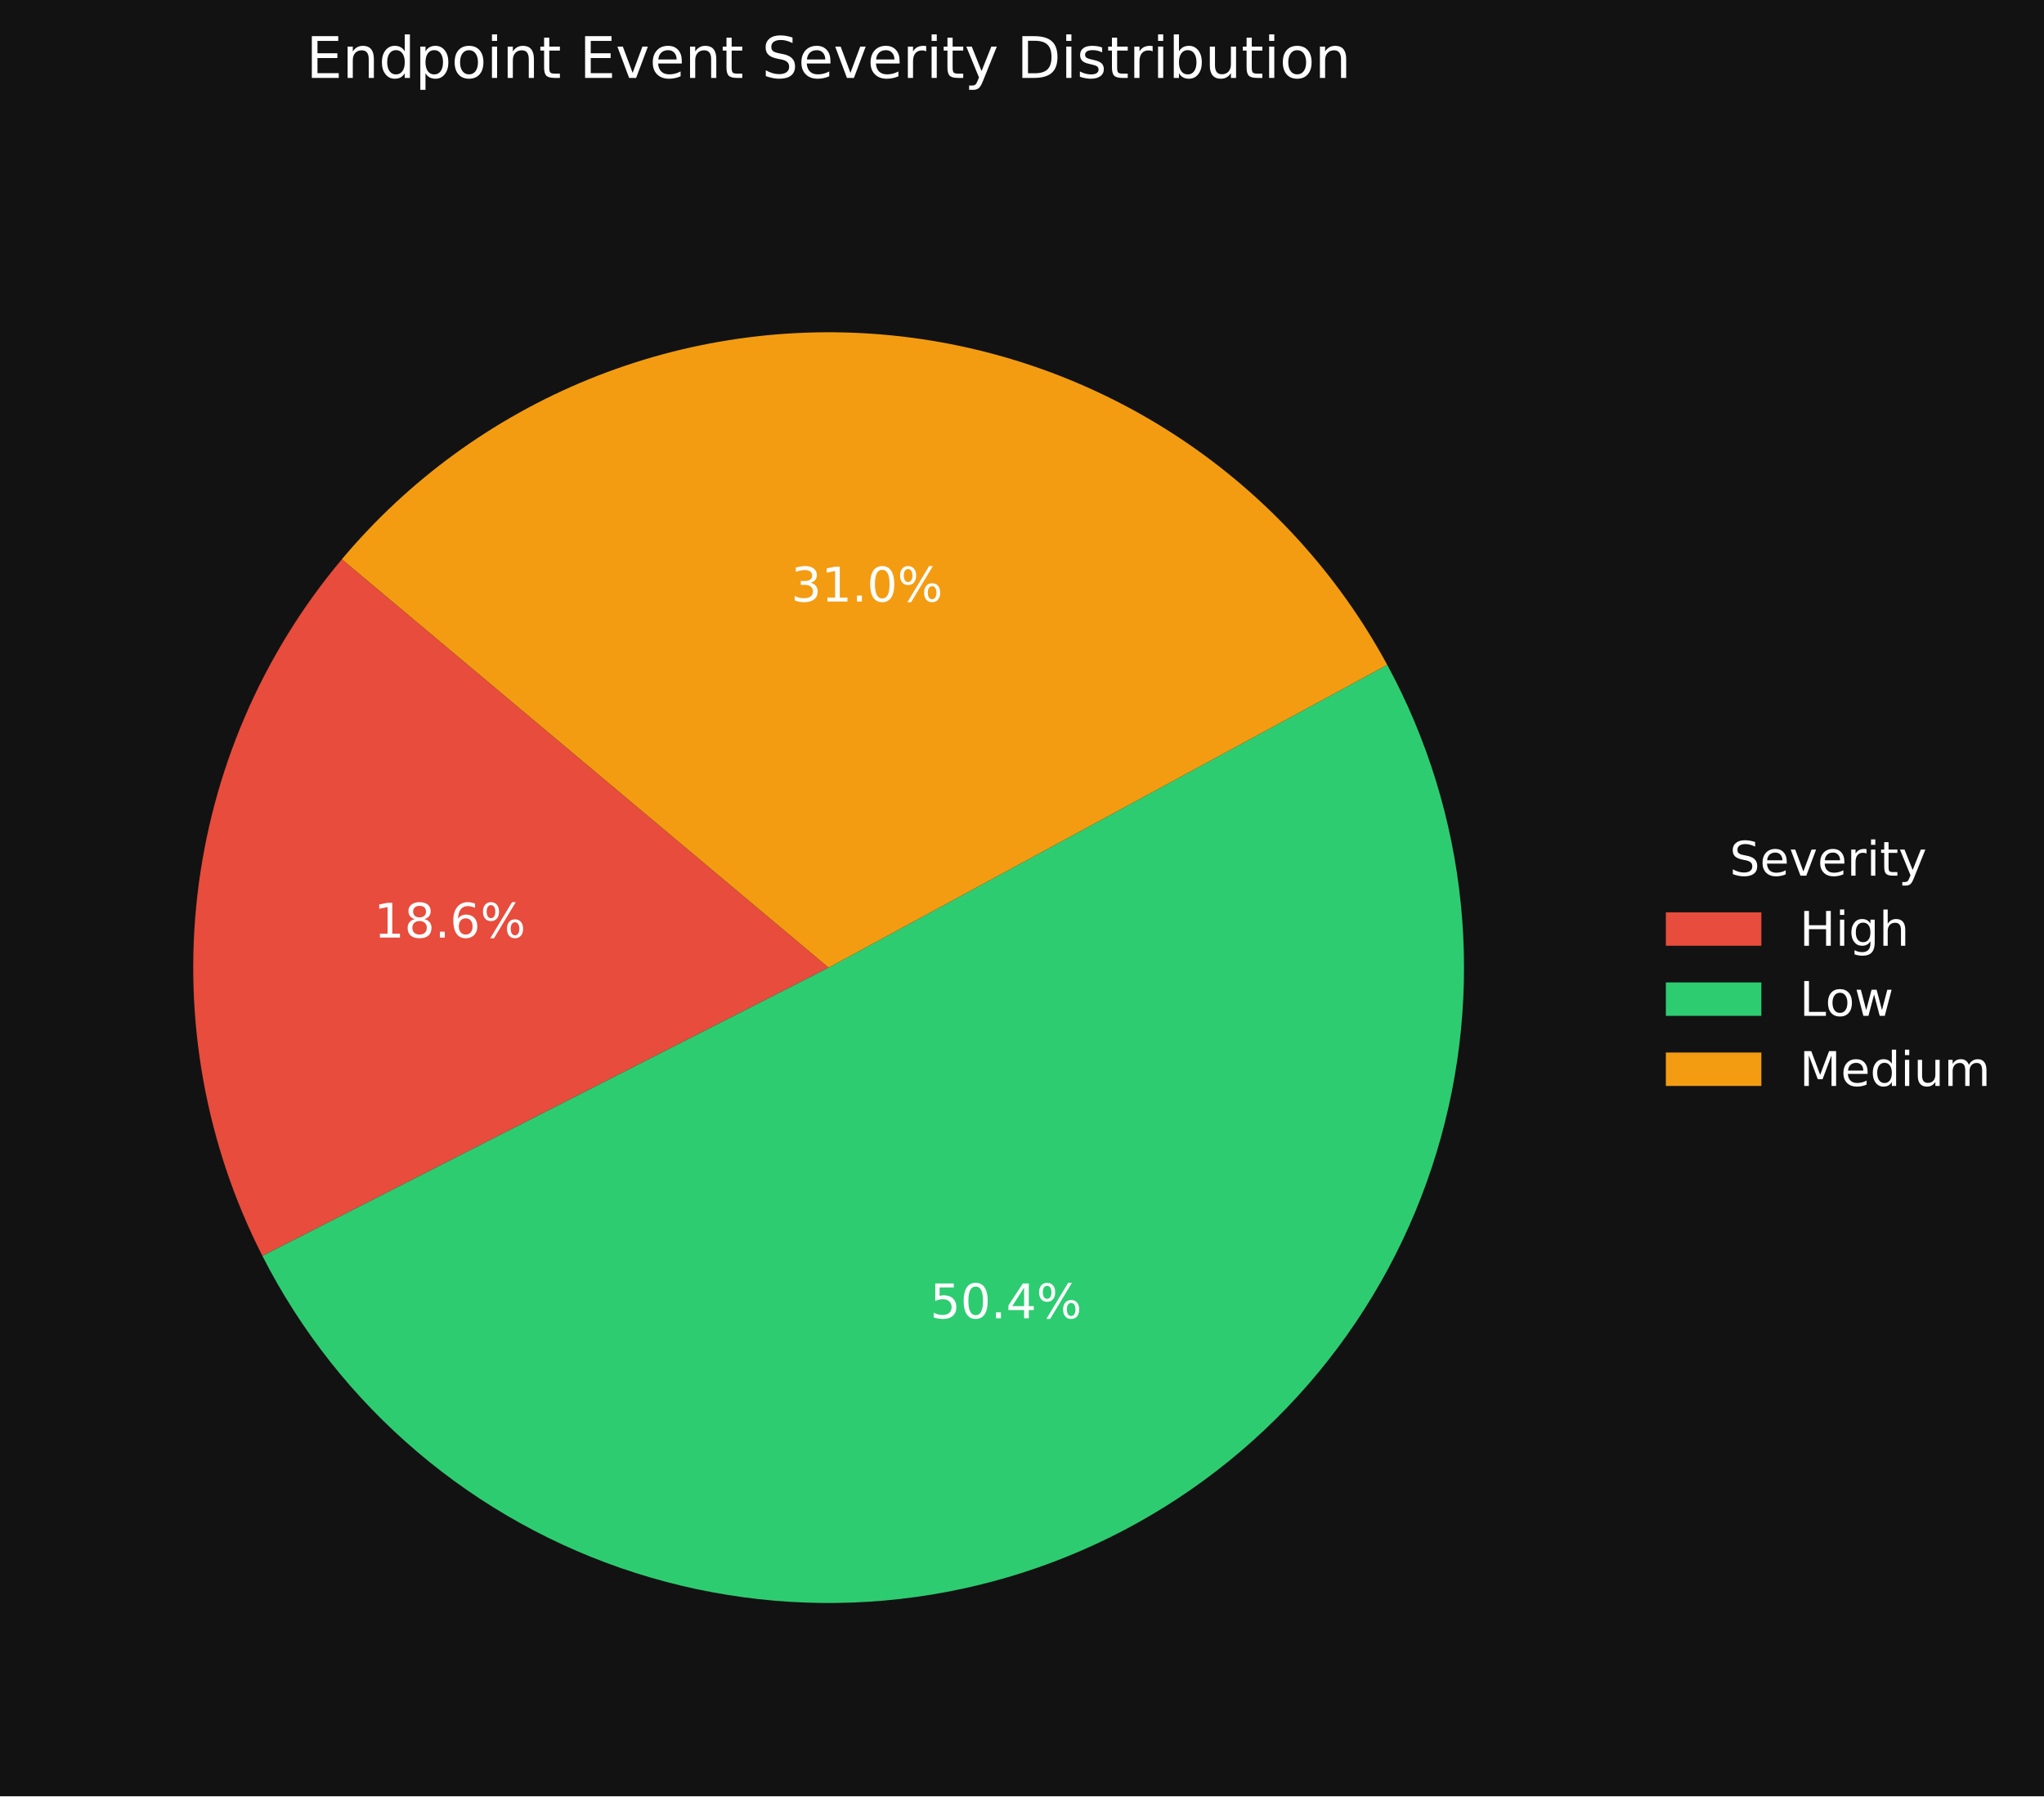
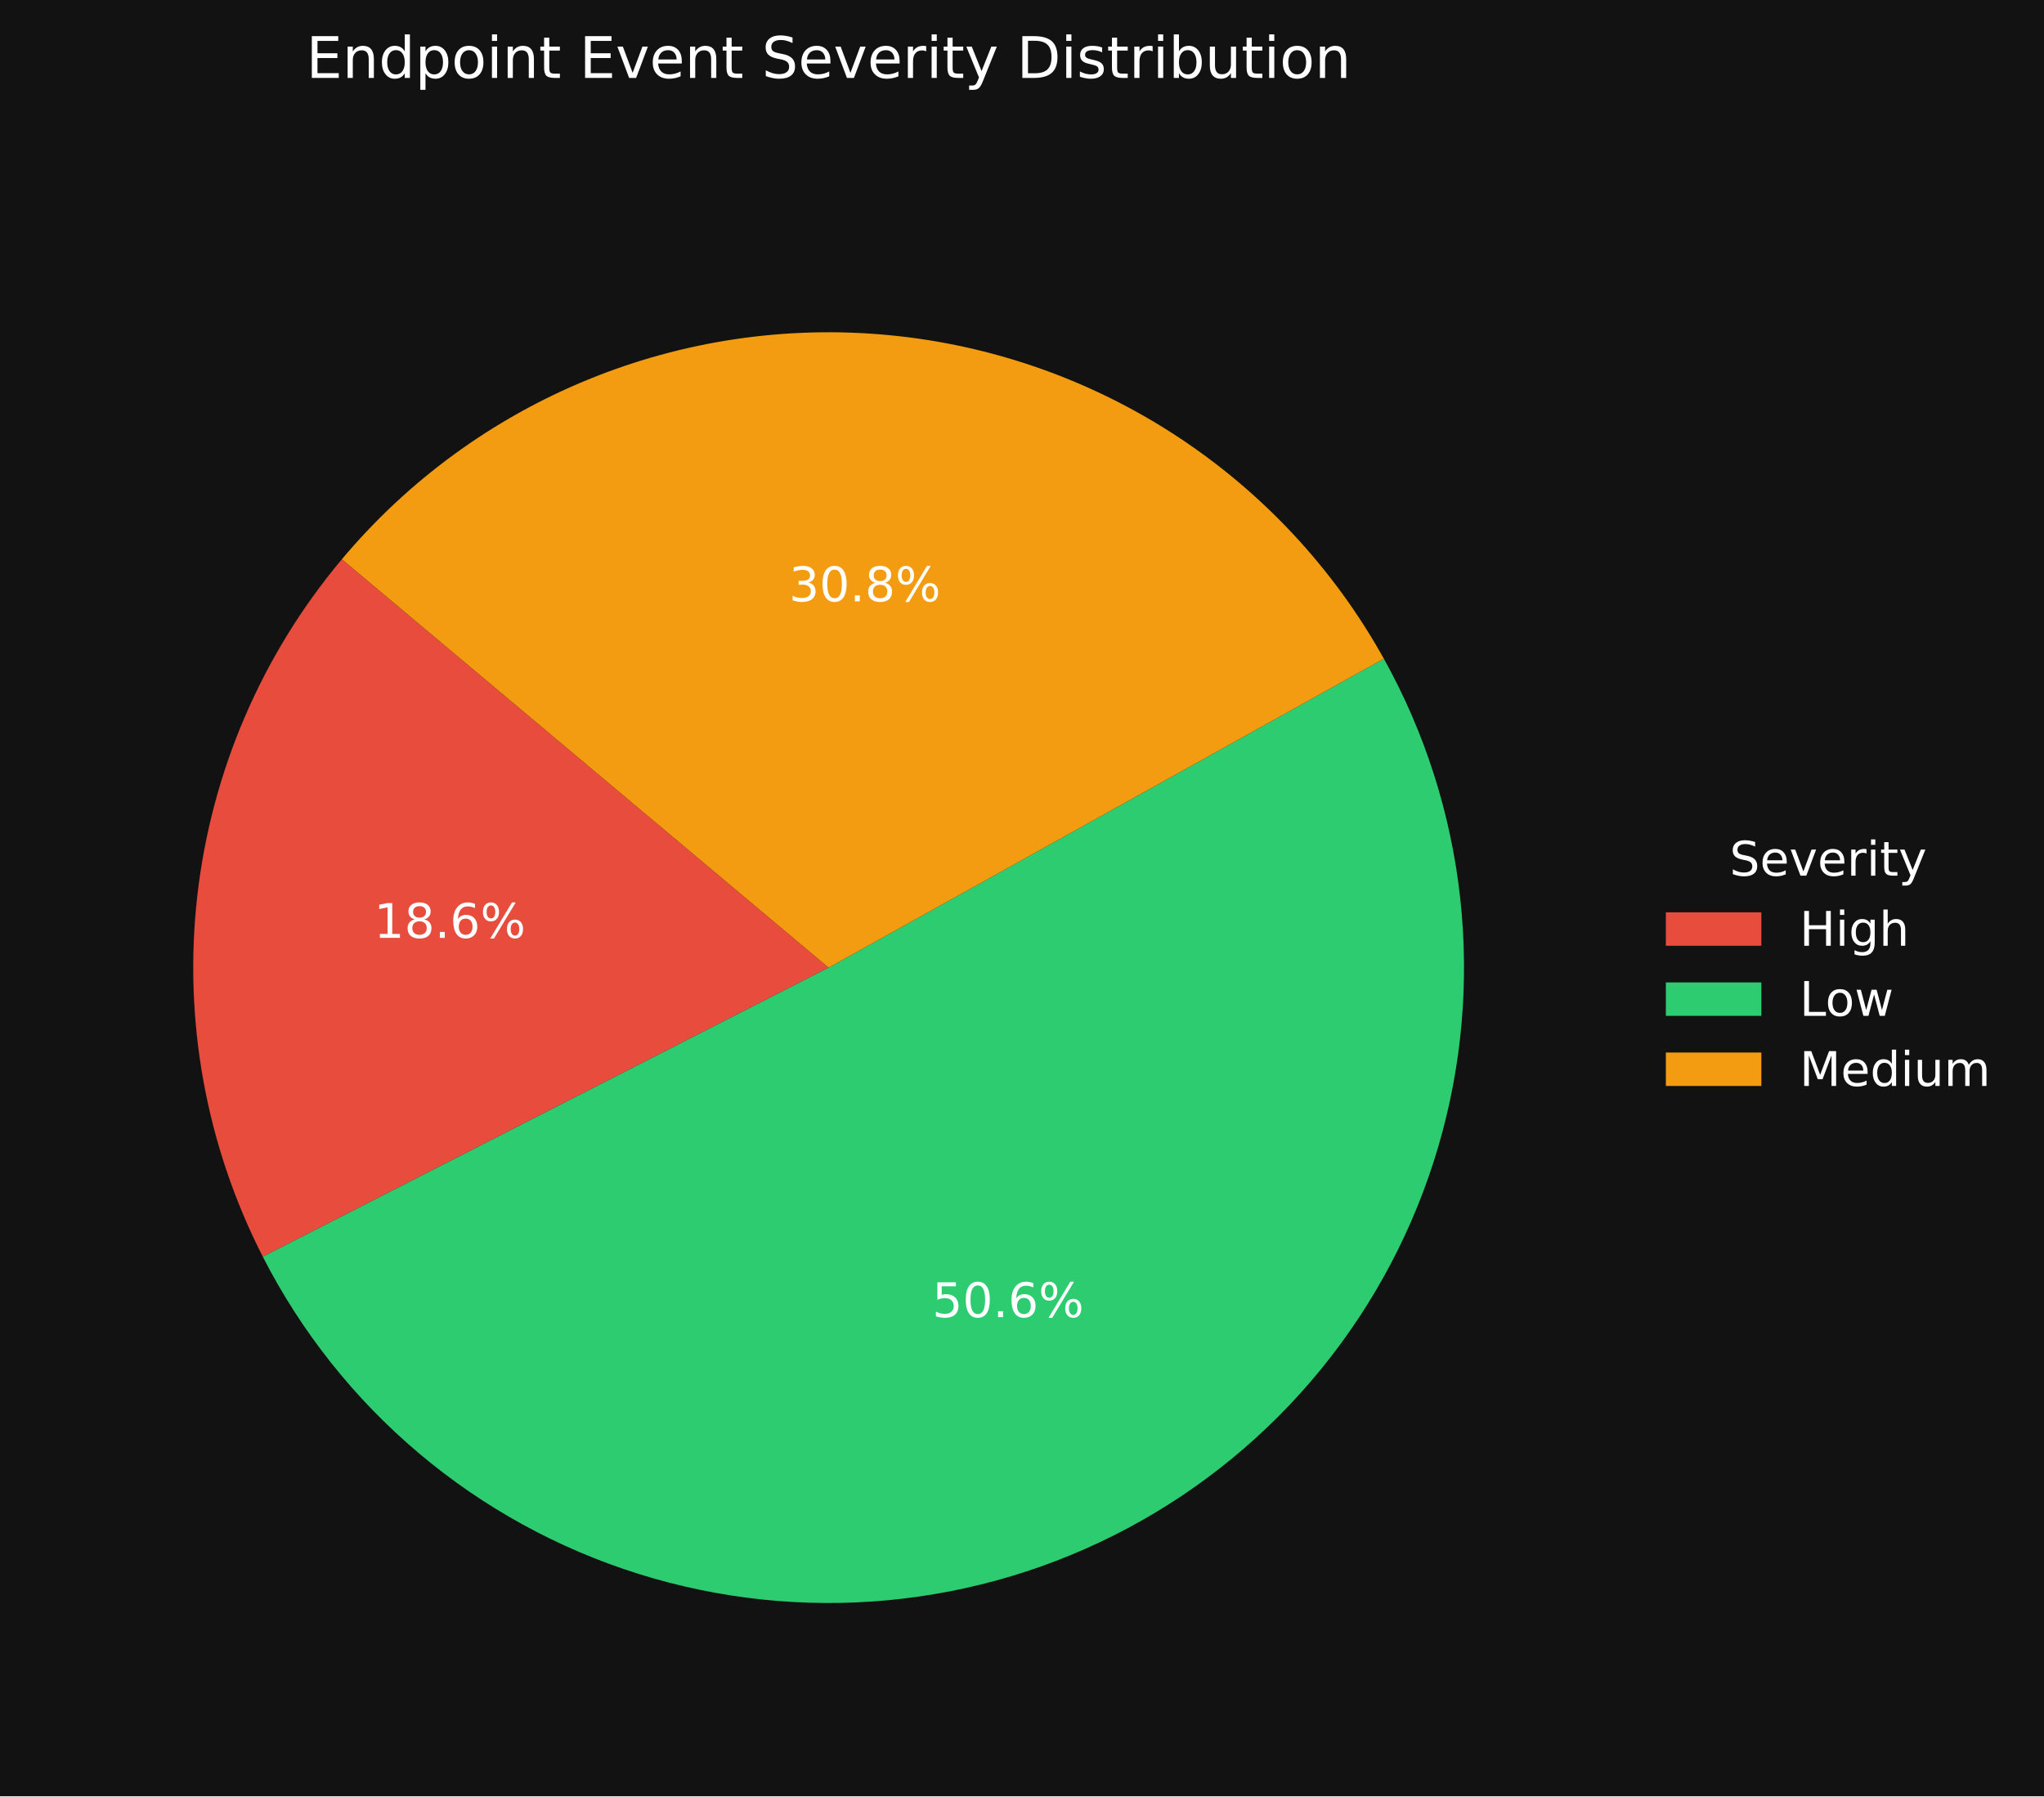
<svg xmlns="http://www.w3.org/2000/svg" xmlns:xlink="http://www.w3.org/1999/xlink" width="428.026pt" height="376.158pt" viewBox="0 0 428.026 376.158" version="1.1">
  <defs>
    <style type="text/css">*{stroke-linejoin: round; stroke-linecap: butt}</style>
  </defs>
  <g id="figure_1">
    <g id="patch_1">
      <path d="M 0 376.158  L 428.026 376.158  L 428.026 -0  L 0 -0  z " style="fill: #121212" />
    </g>
    <g id="axes_1">
      <g id="patch_2">
-         <path d="M 71.593 117.111  C 54.811 137.112 44.281 161.616 41.321 187.557  C 38.362 213.497 43.102 239.744 54.949 263.01  L 173.52 202.638  z " style="fill: #e74c3c" />
+         <path d="M 71.593 117.111  C 54.79 137.136 44.255 161.676 41.311 187.65  C 38.366 213.625 43.14 239.9 55.034 263.178  L 173.52 202.638  z " style="fill: #e74c3c" />
      </g>
      <g id="patch_3">
-         <path d="M 54.949 263.01  C 62.942 278.709 73.975 292.666 87.404 304.068  C 100.834 315.47 116.395 324.092 133.183 329.432  C 149.97 334.773 167.653 336.727 185.202 335.18  C 202.751 333.634 219.819 328.617 235.414 320.422  C 251.009 312.227 264.822 301.016 276.05 287.441  C 287.278 273.866 295.699 258.195 300.823 241.34  C 305.947 224.484 307.673 206.778 305.901 189.251  C 304.128 171.723 298.892 154.721 290.497 139.233  L 173.52 202.638  z " style="fill: #2ecc71" />
+         <path d="M 55.034 263.178  C 63.075 278.914 74.17 292.892 87.671 304.294  C 101.172 315.695 116.81 324.294 133.67 329.586  C 150.53 334.879 168.277 336.76 185.872 335.12  C 203.467 333.479 220.56 328.35 236.151 320.032  C 251.742 311.713 265.521 300.372 276.682 286.671  C 287.842 272.97 296.162 257.182 301.155 240.231  C 306.148 223.279 307.714 205.502 305.762 187.939  C 303.809 170.376 298.378 153.376 289.784 137.935  L 173.52 202.638  z " style="fill: #2ecc71" />
      </g>
      <g id="patch_4">
-         <path d="M 290.497 139.233  C 280.161 120.163 265.316 103.906 247.26 91.885  C 229.204 79.863 208.48 72.437 186.898 70.256  C 165.316 68.075 143.525 71.205 123.429 79.371  C 103.334 87.537 85.536 100.495 71.593 117.111  L 173.52 202.638  z " style="fill: #f39c12" />
+         <path d="M 289.784 137.935  C 279.297 119.09 264.383 103.075 246.333 91.273  C 228.282 79.471 207.63 72.233 186.161 70.184  C 164.692 68.135 143.044 71.336 123.087 79.511  C 103.13 87.685 85.456 100.591 71.593 117.111  L 173.52 202.638  z " style="fill: #f39c12" />
      </g>
      <g id="matplotlib.axis_1" />
      <g id="matplotlib.axis_2" />
      <g id="text_1">
-         <g style="fill: #ffffff" transform="translate(78.31728 196.3487) scale(0.1 -0.1)">
+         <g style="fill: #ffffff" transform="translate(78.31091 196.4048) scale(0.1 -0.1)">
          <defs>
            <path id="DejaVuSans-31" d="M 794 531  L 1825 531  L 1825 4091  L 703 3866  L 703 4441  L 1819 4666  L 2450 4666  L 2450 531  L 3481 531  L 3481 0  L 794 0  L 794 531  z " transform="scale(0.015625)" />
            <path id="DejaVuSans-38" d="M 2034 2216  Q 1584 2216 1326 1975  Q 1069 1734 1069 1313  Q 1069 891 1326 650  Q 1584 409 2034 409  Q 2484 409 2743 651  Q 3003 894 3003 1313  Q 3003 1734 2745 1975  Q 2488 2216 2034 2216  z M 1403 2484  Q 997 2584 770 2862  Q 544 3141 544 3541  Q 544 4100 942 4425  Q 1341 4750 2034 4750  Q 2731 4750 3128 4425  Q 3525 4100 3525 3541  Q 3525 3141 3298 2862  Q 3072 2584 2669 2484  Q 3125 2378 3379 2068  Q 3634 1759 3634 1313  Q 3634 634 3220 271  Q 2806 -91 2034 -91  Q 1263 -91 848 271  Q 434 634 434 1313  Q 434 1759 690 2068  Q 947 2378 1403 2484  z M 1172 3481  Q 1172 3119 1398 2916  Q 1625 2713 2034 2713  Q 2441 2713 2670 2916  Q 2900 3119 2900 3481  Q 2900 3844 2670 4047  Q 2441 4250 2034 4250  Q 1625 4250 1398 4047  Q 1172 3844 1172 3481  z " transform="scale(0.015625)" />
            <path id="DejaVuSans-2e" d="M 684 794  L 1344 794  L 1344 0  L 684 0  L 684 794  z " transform="scale(0.015625)" />
            <path id="DejaVuSans-36" d="M 2113 2584  Q 1688 2584 1439 2293  Q 1191 2003 1191 1497  Q 1191 994 1439 701  Q 1688 409 2113 409  Q 2538 409 2786 701  Q 3034 994 3034 1497  Q 3034 2003 2786 2293  Q 2538 2584 2113 2584  z M 3366 4563  L 3366 3988  Q 3128 4100 2886 4159  Q 2644 4219 2406 4219  Q 1781 4219 1451 3797  Q 1122 3375 1075 2522  Q 1259 2794 1537 2939  Q 1816 3084 2150 3084  Q 2853 3084 3261 2657  Q 3669 2231 3669 1497  Q 3669 778 3244 343  Q 2819 -91 2113 -91  Q 1303 -91 875 529  Q 447 1150 447 2328  Q 447 3434 972 4092  Q 1497 4750 2381 4750  Q 2619 4750 2861 4703  Q 3103 4656 3366 4563  z " transform="scale(0.015625)" />
            <path id="DejaVuSans-25" d="M 4653 2053  Q 4381 2053 4226 1822  Q 4072 1591 4072 1178  Q 4072 772 4226 539  Q 4381 306 4653 306  Q 4919 306 5073 539  Q 5228 772 5228 1178  Q 5228 1588 5073 1820  Q 4919 2053 4653 2053  z M 4653 2450  Q 5147 2450 5437 2106  Q 5728 1763 5728 1178  Q 5728 594 5436 251  Q 5144 -91 4653 -91  Q 4153 -91 3862 251  Q 3572 594 3572 1178  Q 3572 1766 3864 2108  Q 4156 2450 4653 2450  z M 1428 4353  Q 1159 4353 1004 4120  Q 850 3888 850 3481  Q 850 3069 1003 2837  Q 1156 2606 1428 2606  Q 1700 2606 1854 2837  Q 2009 3069 2009 3481  Q 2009 3884 1853 4118  Q 1697 4353 1428 4353  z M 4250 4750  L 4750 4750  L 1831 -91  L 1331 -91  L 4250 4750  z M 1428 4750  Q 1922 4750 2215 4408  Q 2509 4066 2509 3481  Q 2509 2891 2217 2550  Q 1925 2209 1428 2209  Q 931 2209 642 2551  Q 353 2894 353 3481  Q 353 4063 643 4406  Q 934 4750 1428 4750  z " transform="scale(0.015625)" />
          </defs>
          <use xlink:href="#DejaVuSans-31" />
          <use xlink:href="#DejaVuSans-38" transform="translate(63.62305 0)" />
          <use xlink:href="#DejaVuSans-2e" transform="translate(127.2461 0)" />
          <use xlink:href="#DejaVuSans-36" transform="translate(159.0332 0)" />
          <use xlink:href="#DejaVuSans-25" transform="translate(222.6562 0)" />
        </g>
      </g>
      <g id="text_2">
-         <g style="fill: #ffffff" transform="translate(194.7727 276.0679) scale(0.1 -0.1)">
+         <g style="fill: #ffffff" transform="translate(195.2152 275.8336) scale(0.1 -0.1)">
          <defs>
            <path id="DejaVuSans-35" d="M 691 4666  L 3169 4666  L 3169 4134  L 1269 4134  L 1269 2991  Q 1406 3038 1543 3061  Q 1681 3084 1819 3084  Q 2600 3084 3056 2656  Q 3513 2228 3513 1497  Q 3513 744 3044 326  Q 2575 -91 1722 -91  Q 1428 -91 1123 -41  Q 819 9 494 109  L 494 744  Q 775 591 1075 516  Q 1375 441 1709 441  Q 2250 441 2565 725  Q 2881 1009 2881 1497  Q 2881 1984 2565 2268  Q 2250 2553 1709 2553  Q 1456 2553 1204 2497  Q 953 2441 691 2322  L 691 4666  z " transform="scale(0.015625)" />
            <path id="DejaVuSans-30" d="M 2034 4250  Q 1547 4250 1301 3770  Q 1056 3291 1056 2328  Q 1056 1369 1301 889  Q 1547 409 2034 409  Q 2525 409 2770 889  Q 3016 1369 3016 2328  Q 3016 3291 2770 3770  Q 2525 4250 2034 4250  z M 2034 4750  Q 2819 4750 3233 4129  Q 3647 3509 3647 2328  Q 3647 1150 3233 529  Q 2819 -91 2034 -91  Q 1250 -91 836 529  Q 422 1150 422 2328  Q 422 3509 836 4129  Q 1250 4750 2034 4750  z " transform="scale(0.015625)" />
-             <path id="DejaVuSans-34" d="M 2419 4116  L 825 1625  L 2419 1625  L 2419 4116  z M 2253 4666  L 3047 4666  L 3047 1625  L 3713 1625  L 3713 1100  L 3047 1100  L 3047 0  L 2419 0  L 2419 1100  L 313 1100  L 313 1709  L 2253 4666  z " transform="scale(0.015625)" />
          </defs>
          <use xlink:href="#DejaVuSans-35" />
          <use xlink:href="#DejaVuSans-30" transform="translate(63.62305 0)" />
          <use xlink:href="#DejaVuSans-2e" transform="translate(127.2461 0)" />
-           <use xlink:href="#DejaVuSans-34" transform="translate(159.0332 0)" />
+           <use xlink:href="#DejaVuSans-36" transform="translate(159.0332 0)" />
          <use xlink:href="#DejaVuSans-25" transform="translate(222.6562 0)" />
        </g>
      </g>
      <g id="text_3">
-         <g style="fill: #ffffff" transform="translate(165.6632 125.9684) scale(0.1 -0.1)">
+         <g style="fill: #ffffff" transform="translate(165.221 125.925) scale(0.1 -0.1)">
          <defs>
            <path id="DejaVuSans-33" d="M 2597 2516  Q 3050 2419 3304 2112  Q 3559 1806 3559 1356  Q 3559 666 3084 287  Q 2609 -91 1734 -91  Q 1441 -91 1130 -33  Q 819 25 488 141  L 488 750  Q 750 597 1062 519  Q 1375 441 1716 441  Q 2309 441 2620 675  Q 2931 909 2931 1356  Q 2931 1769 2642 2001  Q 2353 2234 1838 2234  L 1294 2234  L 1294 2753  L 1863 2753  Q 2328 2753 2575 2939  Q 2822 3125 2822 3475  Q 2822 3834 2567 4026  Q 2313 4219 1838 4219  Q 1578 4219 1281 4162  Q 984 4106 628 3988  L 628 4550  Q 988 4650 1302 4700  Q 1616 4750 1894 4750  Q 2613 4750 3031 4423  Q 3450 4097 3450 3541  Q 3450 3153 3228 2886  Q 3006 2619 2597 2516  z " transform="scale(0.015625)" />
          </defs>
          <use xlink:href="#DejaVuSans-33" />
-           <use xlink:href="#DejaVuSans-31" transform="translate(63.62305 0)" />
+           <use xlink:href="#DejaVuSans-30" transform="translate(63.62305 0)" />
          <use xlink:href="#DejaVuSans-2e" transform="translate(127.2461 0)" />
-           <use xlink:href="#DejaVuSans-30" transform="translate(159.0332 0)" />
+           <use xlink:href="#DejaVuSans-38" transform="translate(159.0332 0)" />
          <use xlink:href="#DejaVuSans-25" transform="translate(222.6562 0)" />
        </g>
      </g>
      <g id="text_4">
        <g style="fill: #ffffff" transform="translate(64.12219 16.31812) scale(0.12 -0.12)">
          <defs>
            <path id="DejaVuSans-45" d="M 628 4666  L 3578 4666  L 3578 4134  L 1259 4134  L 1259 2753  L 3481 2753  L 3481 2222  L 1259 2222  L 1259 531  L 3634 531  L 3634 0  L 628 0  L 628 4666  z " transform="scale(0.015625)" />
            <path id="DejaVuSans-6e" d="M 3513 2113  L 3513 0  L 2938 0  L 2938 2094  Q 2938 2591 2744 2837  Q 2550 3084 2163 3084  Q 1697 3084 1428 2787  Q 1159 2491 1159 1978  L 1159 0  L 581 0  L 581 3500  L 1159 3500  L 1159 2956  Q 1366 3272 1645 3428  Q 1925 3584 2291 3584  Q 2894 3584 3203 3211  Q 3513 2838 3513 2113  z " transform="scale(0.015625)" />
            <path id="DejaVuSans-64" d="M 2906 2969  L 2906 4863  L 3481 4863  L 3481 0  L 2906 0  L 2906 525  Q 2725 213 2448 61  Q 2172 -91 1784 -91  Q 1150 -91 751 415  Q 353 922 353 1747  Q 353 2572 751 3078  Q 1150 3584 1784 3584  Q 2172 3584 2448 3432  Q 2725 3281 2906 2969  z M 947 1747  Q 947 1113 1208 752  Q 1469 391 1925 391  Q 2381 391 2643 752  Q 2906 1113 2906 1747  Q 2906 2381 2643 2742  Q 2381 3103 1925 3103  Q 1469 3103 1208 2742  Q 947 2381 947 1747  z " transform="scale(0.015625)" />
            <path id="DejaVuSans-70" d="M 1159 525  L 1159 -1331  L 581 -1331  L 581 3500  L 1159 3500  L 1159 2969  Q 1341 3281 1617 3432  Q 1894 3584 2278 3584  Q 2916 3584 3314 3078  Q 3713 2572 3713 1747  Q 3713 922 3314 415  Q 2916 -91 2278 -91  Q 1894 -91 1617 61  Q 1341 213 1159 525  z M 3116 1747  Q 3116 2381 2855 2742  Q 2594 3103 2138 3103  Q 1681 3103 1420 2742  Q 1159 2381 1159 1747  Q 1159 1113 1420 752  Q 1681 391 2138 391  Q 2594 391 2855 752  Q 3116 1113 3116 1747  z " transform="scale(0.015625)" />
            <path id="DejaVuSans-6f" d="M 1959 3097  Q 1497 3097 1228 2736  Q 959 2375 959 1747  Q 959 1119 1226 758  Q 1494 397 1959 397  Q 2419 397 2687 759  Q 2956 1122 2956 1747  Q 2956 2369 2687 2733  Q 2419 3097 1959 3097  z M 1959 3584  Q 2709 3584 3137 3096  Q 3566 2609 3566 1747  Q 3566 888 3137 398  Q 2709 -91 1959 -91  Q 1206 -91 779 398  Q 353 888 353 1747  Q 353 2609 779 3096  Q 1206 3584 1959 3584  z " transform="scale(0.015625)" />
            <path id="DejaVuSans-69" d="M 603 3500  L 1178 3500  L 1178 0  L 603 0  L 603 3500  z M 603 4863  L 1178 4863  L 1178 4134  L 603 4134  L 603 4863  z " transform="scale(0.015625)" />
            <path id="DejaVuSans-74" d="M 1172 4494  L 1172 3500  L 2356 3500  L 2356 3053  L 1172 3053  L 1172 1153  Q 1172 725 1289 603  Q 1406 481 1766 481  L 2356 481  L 2356 0  L 1766 0  Q 1100 0 847 248  Q 594 497 594 1153  L 594 3053  L 172 3053  L 172 3500  L 594 3500  L 594 4494  L 1172 4494  z " transform="scale(0.015625)" />
            <path id="DejaVuSans-20" transform="scale(0.015625)" />
            <path id="DejaVuSans-76" d="M 191 3500  L 800 3500  L 1894 563  L 2988 3500  L 3597 3500  L 2284 0  L 1503 0  L 191 3500  z " transform="scale(0.015625)" />
            <path id="DejaVuSans-65" d="M 3597 1894  L 3597 1613  L 953 1613  Q 991 1019 1311 708  Q 1631 397 2203 397  Q 2534 397 2845 478  Q 3156 559 3463 722  L 3463 178  Q 3153 47 2828 -22  Q 2503 -91 2169 -91  Q 1331 -91 842 396  Q 353 884 353 1716  Q 353 2575 817 3079  Q 1281 3584 2069 3584  Q 2775 3584 3186 3129  Q 3597 2675 3597 1894  z M 3022 2063  Q 3016 2534 2758 2815  Q 2500 3097 2075 3097  Q 1594 3097 1305 2825  Q 1016 2553 972 2059  L 3022 2063  z " transform="scale(0.015625)" />
            <path id="DejaVuSans-53" d="M 3425 4513  L 3425 3897  Q 3066 4069 2747 4153  Q 2428 4238 2131 4238  Q 1616 4238 1336 4038  Q 1056 3838 1056 3469  Q 1056 3159 1242 3001  Q 1428 2844 1947 2747  L 2328 2669  Q 3034 2534 3370 2195  Q 3706 1856 3706 1288  Q 3706 609 3251 259  Q 2797 -91 1919 -91  Q 1588 -91 1214 -16  Q 841 59 441 206  L 441 856  Q 825 641 1194 531  Q 1563 422 1919 422  Q 2459 422 2753 634  Q 3047 847 3047 1241  Q 3047 1584 2836 1778  Q 2625 1972 2144 2069  L 1759 2144  Q 1053 2284 737 2584  Q 422 2884 422 3419  Q 422 4038 858 4394  Q 1294 4750 2059 4750  Q 2388 4750 2728 4690  Q 3069 4631 3425 4513  z " transform="scale(0.015625)" />
            <path id="DejaVuSans-72" d="M 2631 2963  Q 2534 3019 2420 3045  Q 2306 3072 2169 3072  Q 1681 3072 1420 2755  Q 1159 2438 1159 1844  L 1159 0  L 581 0  L 581 3500  L 1159 3500  L 1159 2956  Q 1341 3275 1631 3429  Q 1922 3584 2338 3584  Q 2397 3584 2469 3576  Q 2541 3569 2628 3553  L 2631 2963  z " transform="scale(0.015625)" />
            <path id="DejaVuSans-79" d="M 2059 -325  Q 1816 -950 1584 -1140  Q 1353 -1331 966 -1331  L 506 -1331  L 506 -850  L 844 -850  Q 1081 -850 1212 -737  Q 1344 -625 1503 -206  L 1606 56  L 191 3500  L 800 3500  L 1894 763  L 2988 3500  L 3597 3500  L 2059 -325  z " transform="scale(0.015625)" />
            <path id="DejaVuSans-44" d="M 1259 4147  L 1259 519  L 2022 519  Q 2988 519 3436 956  Q 3884 1394 3884 2338  Q 3884 3275 3436 3711  Q 2988 4147 2022 4147  L 1259 4147  z M 628 4666  L 1925 4666  Q 3281 4666 3915 4102  Q 4550 3538 4550 2338  Q 4550 1131 3912 565  Q 3275 0 1925 0  L 628 0  L 628 4666  z " transform="scale(0.015625)" />
            <path id="DejaVuSans-73" d="M 2834 3397  L 2834 2853  Q 2591 2978 2328 3040  Q 2066 3103 1784 3103  Q 1356 3103 1142 2972  Q 928 2841 928 2578  Q 928 2378 1081 2264  Q 1234 2150 1697 2047  L 1894 2003  Q 2506 1872 2764 1633  Q 3022 1394 3022 966  Q 3022 478 2636 193  Q 2250 -91 1575 -91  Q 1294 -91 989 -36  Q 684 19 347 128  L 347 722  Q 666 556 975 473  Q 1284 391 1588 391  Q 1994 391 2212 530  Q 2431 669 2431 922  Q 2431 1156 2273 1281  Q 2116 1406 1581 1522  L 1381 1569  Q 847 1681 609 1914  Q 372 2147 372 2553  Q 372 3047 722 3315  Q 1072 3584 1716 3584  Q 2034 3584 2315 3537  Q 2597 3491 2834 3397  z " transform="scale(0.015625)" />
            <path id="DejaVuSans-62" d="M 3116 1747  Q 3116 2381 2855 2742  Q 2594 3103 2138 3103  Q 1681 3103 1420 2742  Q 1159 2381 1159 1747  Q 1159 1113 1420 752  Q 1681 391 2138 391  Q 2594 391 2855 752  Q 3116 1113 3116 1747  z M 1159 2969  Q 1341 3281 1617 3432  Q 1894 3584 2278 3584  Q 2916 3584 3314 3078  Q 3713 2572 3713 1747  Q 3713 922 3314 415  Q 2916 -91 2278 -91  Q 1894 -91 1617 61  Q 1341 213 1159 525  L 1159 0  L 581 0  L 581 4863  L 1159 4863  L 1159 2969  z " transform="scale(0.015625)" />
            <path id="DejaVuSans-75" d="M 544 1381  L 544 3500  L 1119 3500  L 1119 1403  Q 1119 906 1312 657  Q 1506 409 1894 409  Q 2359 409 2629 706  Q 2900 1003 2900 1516  L 2900 3500  L 3475 3500  L 3475 0  L 2900 0  L 2900 538  Q 2691 219 2414 64  Q 2138 -91 1772 -91  Q 1169 -91 856 284  Q 544 659 544 1381  z M 1991 3584  L 1991 3584  z " transform="scale(0.015625)" />
          </defs>
          <use xlink:href="#DejaVuSans-45" />
          <use xlink:href="#DejaVuSans-6e" transform="translate(63.18359 0)" />
          <use xlink:href="#DejaVuSans-64" transform="translate(126.5625 0)" />
          <use xlink:href="#DejaVuSans-70" transform="translate(190.0391 0)" />
          <use xlink:href="#DejaVuSans-6f" transform="translate(253.5156 0)" />
          <use xlink:href="#DejaVuSans-69" transform="translate(314.6973 0)" />
          <use xlink:href="#DejaVuSans-6e" transform="translate(342.4805 0)" />
          <use xlink:href="#DejaVuSans-74" transform="translate(405.8594 0)" />
          <use xlink:href="#DejaVuSans-20" transform="translate(445.0684 0)" />
          <use xlink:href="#DejaVuSans-45" transform="translate(476.8555 0)" />
          <use xlink:href="#DejaVuSans-76" transform="translate(540.0391 0)" />
          <use xlink:href="#DejaVuSans-65" transform="translate(599.2188 0)" />
          <use xlink:href="#DejaVuSans-6e" transform="translate(660.7422 0)" />
          <use xlink:href="#DejaVuSans-74" transform="translate(724.1211 0)" />
          <use xlink:href="#DejaVuSans-20" transform="translate(763.3301 0)" />
          <use xlink:href="#DejaVuSans-53" transform="translate(795.1172 0)" />
          <use xlink:href="#DejaVuSans-65" transform="translate(858.5938 0)" />
          <use xlink:href="#DejaVuSans-76" transform="translate(920.1172 0)" />
          <use xlink:href="#DejaVuSans-65" transform="translate(979.2969 0)" />
          <use xlink:href="#DejaVuSans-72" transform="translate(1040.82 0)" />
          <use xlink:href="#DejaVuSans-69" transform="translate(1081.934 0)" />
          <use xlink:href="#DejaVuSans-74" transform="translate(1109.717 0)" />
          <use xlink:href="#DejaVuSans-79" transform="translate(1148.926 0)" />
          <use xlink:href="#DejaVuSans-20" transform="translate(1208.105 0)" />
          <use xlink:href="#DejaVuSans-44" transform="translate(1239.893 0)" />
          <use xlink:href="#DejaVuSans-69" transform="translate(1316.895 0)" />
          <use xlink:href="#DejaVuSans-73" transform="translate(1344.678 0)" />
          <use xlink:href="#DejaVuSans-74" transform="translate(1396.777 0)" />
          <use xlink:href="#DejaVuSans-72" transform="translate(1435.986 0)" />
          <use xlink:href="#DejaVuSans-69" transform="translate(1477.1 0)" />
          <use xlink:href="#DejaVuSans-62" transform="translate(1504.883 0)" />
          <use xlink:href="#DejaVuSans-75" transform="translate(1568.359 0)" />
          <use xlink:href="#DejaVuSans-74" transform="translate(1631.738 0)" />
          <use xlink:href="#DejaVuSans-69" transform="translate(1670.947 0)" />
          <use xlink:href="#DejaVuSans-6f" transform="translate(1698.73 0)" />
          <use xlink:href="#DejaVuSans-6e" transform="translate(1759.912 0)" />
        </g>
      </g>
      <g id="legend_1">
        <g id="text_5">
          <g style="fill: #ffffff" transform="translate(362.1822 183.3803) scale(0.1 -0.1)">
            <use xlink:href="#DejaVuSans-53" />
            <use xlink:href="#DejaVuSans-65" transform="translate(63.47656 0)" />
            <use xlink:href="#DejaVuSans-76" transform="translate(125 0)" />
            <use xlink:href="#DejaVuSans-65" transform="translate(184.1797 0)" />
            <use xlink:href="#DejaVuSans-72" transform="translate(245.7031 0)" />
            <use xlink:href="#DejaVuSans-69" transform="translate(286.8164 0)" />
            <use xlink:href="#DejaVuSans-74" transform="translate(314.5996 0)" />
            <use xlink:href="#DejaVuSans-79" transform="translate(353.8086 0)" />
          </g>
        </g>
        <g id="patch_5">
          <path d="M 348.84 198.058  L 368.84 198.058  L 368.84 191.058  L 348.84 191.058  z " style="fill: #e74c3c" />
        </g>
        <g id="text_6">
          <g style="fill: #ffffff" transform="translate(376.84 198.0584) scale(0.1 -0.1)">
            <defs>
              <path id="DejaVuSans-48" d="M 628 4666  L 1259 4666  L 1259 2753  L 3553 2753  L 3553 4666  L 4184 4666  L 4184 0  L 3553 0  L 3553 2222  L 1259 2222  L 1259 0  L 628 0  L 628 4666  z " transform="scale(0.015625)" />
              <path id="DejaVuSans-67" d="M 2906 1791  Q 2906 2416 2648 2759  Q 2391 3103 1925 3103  Q 1463 3103 1205 2759  Q 947 2416 947 1791  Q 947 1169 1205 825  Q 1463 481 1925 481  Q 2391 481 2648 825  Q 2906 1169 2906 1791  z M 3481 434  Q 3481 -459 3084 -895  Q 2688 -1331 1869 -1331  Q 1566 -1331 1297 -1286  Q 1028 -1241 775 -1147  L 775 -588  Q 1028 -725 1275 -790  Q 1522 -856 1778 -856  Q 2344 -856 2625 -561  Q 2906 -266 2906 331  L 2906 616  Q 2728 306 2450 153  Q 2172 0 1784 0  Q 1141 0 747 490  Q 353 981 353 1791  Q 353 2603 747 3093  Q 1141 3584 1784 3584  Q 2172 3584 2450 3431  Q 2728 3278 2906 2969  L 2906 3500  L 3481 3500  L 3481 434  z " transform="scale(0.015625)" />
              <path id="DejaVuSans-68" d="M 3513 2113  L 3513 0  L 2938 0  L 2938 2094  Q 2938 2591 2744 2837  Q 2550 3084 2163 3084  Q 1697 3084 1428 2787  Q 1159 2491 1159 1978  L 1159 0  L 581 0  L 581 4863  L 1159 4863  L 1159 2956  Q 1366 3272 1645 3428  Q 1925 3584 2291 3584  Q 2894 3584 3203 3211  Q 3513 2838 3513 2113  z " transform="scale(0.015625)" />
            </defs>
            <use xlink:href="#DejaVuSans-48" />
            <use xlink:href="#DejaVuSans-69" transform="translate(75.19531 0)" />
            <use xlink:href="#DejaVuSans-67" transform="translate(102.9785 0)" />
            <use xlink:href="#DejaVuSans-68" transform="translate(166.4551 0)" />
          </g>
        </g>
        <g id="patch_6">
          <path d="M 348.84 212.737  L 368.84 212.737  L 368.84 205.737  L 348.84 205.737  z " style="fill: #2ecc71" />
        </g>
        <g id="text_7">
          <g style="fill: #ffffff" transform="translate(376.84 212.7366) scale(0.1 -0.1)">
            <defs>
              <path id="DejaVuSans-4c" d="M 628 4666  L 1259 4666  L 1259 531  L 3531 531  L 3531 0  L 628 0  L 628 4666  z " transform="scale(0.015625)" />
              <path id="DejaVuSans-77" d="M 269 3500  L 844 3500  L 1563 769  L 2278 3500  L 2956 3500  L 3675 769  L 4391 3500  L 4966 3500  L 4050 0  L 3372 0  L 2619 2869  L 1863 0  L 1184 0  L 269 3500  z " transform="scale(0.015625)" />
            </defs>
            <use xlink:href="#DejaVuSans-4c" />
            <use xlink:href="#DejaVuSans-6f" transform="translate(53.96289 0)" />
            <use xlink:href="#DejaVuSans-77" transform="translate(115.1445 0)" />
          </g>
        </g>
        <g id="patch_7">
          <path d="M 348.84 227.415  L 368.84 227.415  L 368.84 220.415  L 348.84 220.415  z " style="fill: #f39c12" />
        </g>
        <g id="text_8">
          <g style="fill: #ffffff" transform="translate(376.84 227.4147) scale(0.1 -0.1)">
            <defs>
              <path id="DejaVuSans-4d" d="M 628 4666  L 1569 4666  L 2759 1491  L 3956 4666  L 4897 4666  L 4897 0  L 4281 0  L 4281 4097  L 3078 897  L 2444 897  L 1241 4097  L 1241 0  L 628 0  L 628 4666  z " transform="scale(0.015625)" />
              <path id="DejaVuSans-6d" d="M 3328 2828  Q 3544 3216 3844 3400  Q 4144 3584 4550 3584  Q 5097 3584 5394 3201  Q 5691 2819 5691 2113  L 5691 0  L 5113 0  L 5113 2094  Q 5113 2597 4934 2840  Q 4756 3084 4391 3084  Q 3944 3084 3684 2787  Q 3425 2491 3425 1978  L 3425 0  L 2847 0  L 2847 2094  Q 2847 2600 2669 2842  Q 2491 3084 2119 3084  Q 1678 3084 1418 2786  Q 1159 2488 1159 1978  L 1159 0  L 581 0  L 581 3500  L 1159 3500  L 1159 2956  Q 1356 3278 1631 3431  Q 1906 3584 2284 3584  Q 2666 3584 2933 3390  Q 3200 3197 3328 2828  z " transform="scale(0.015625)" />
            </defs>
            <use xlink:href="#DejaVuSans-4d" />
            <use xlink:href="#DejaVuSans-65" transform="translate(86.2793 0)" />
            <use xlink:href="#DejaVuSans-64" transform="translate(147.8027 0)" />
            <use xlink:href="#DejaVuSans-69" transform="translate(211.2793 0)" />
            <use xlink:href="#DejaVuSans-75" transform="translate(239.0625 0)" />
            <use xlink:href="#DejaVuSans-6d" transform="translate(302.4414 0)" />
          </g>
        </g>
      </g>
    </g>
  </g>
</svg>
